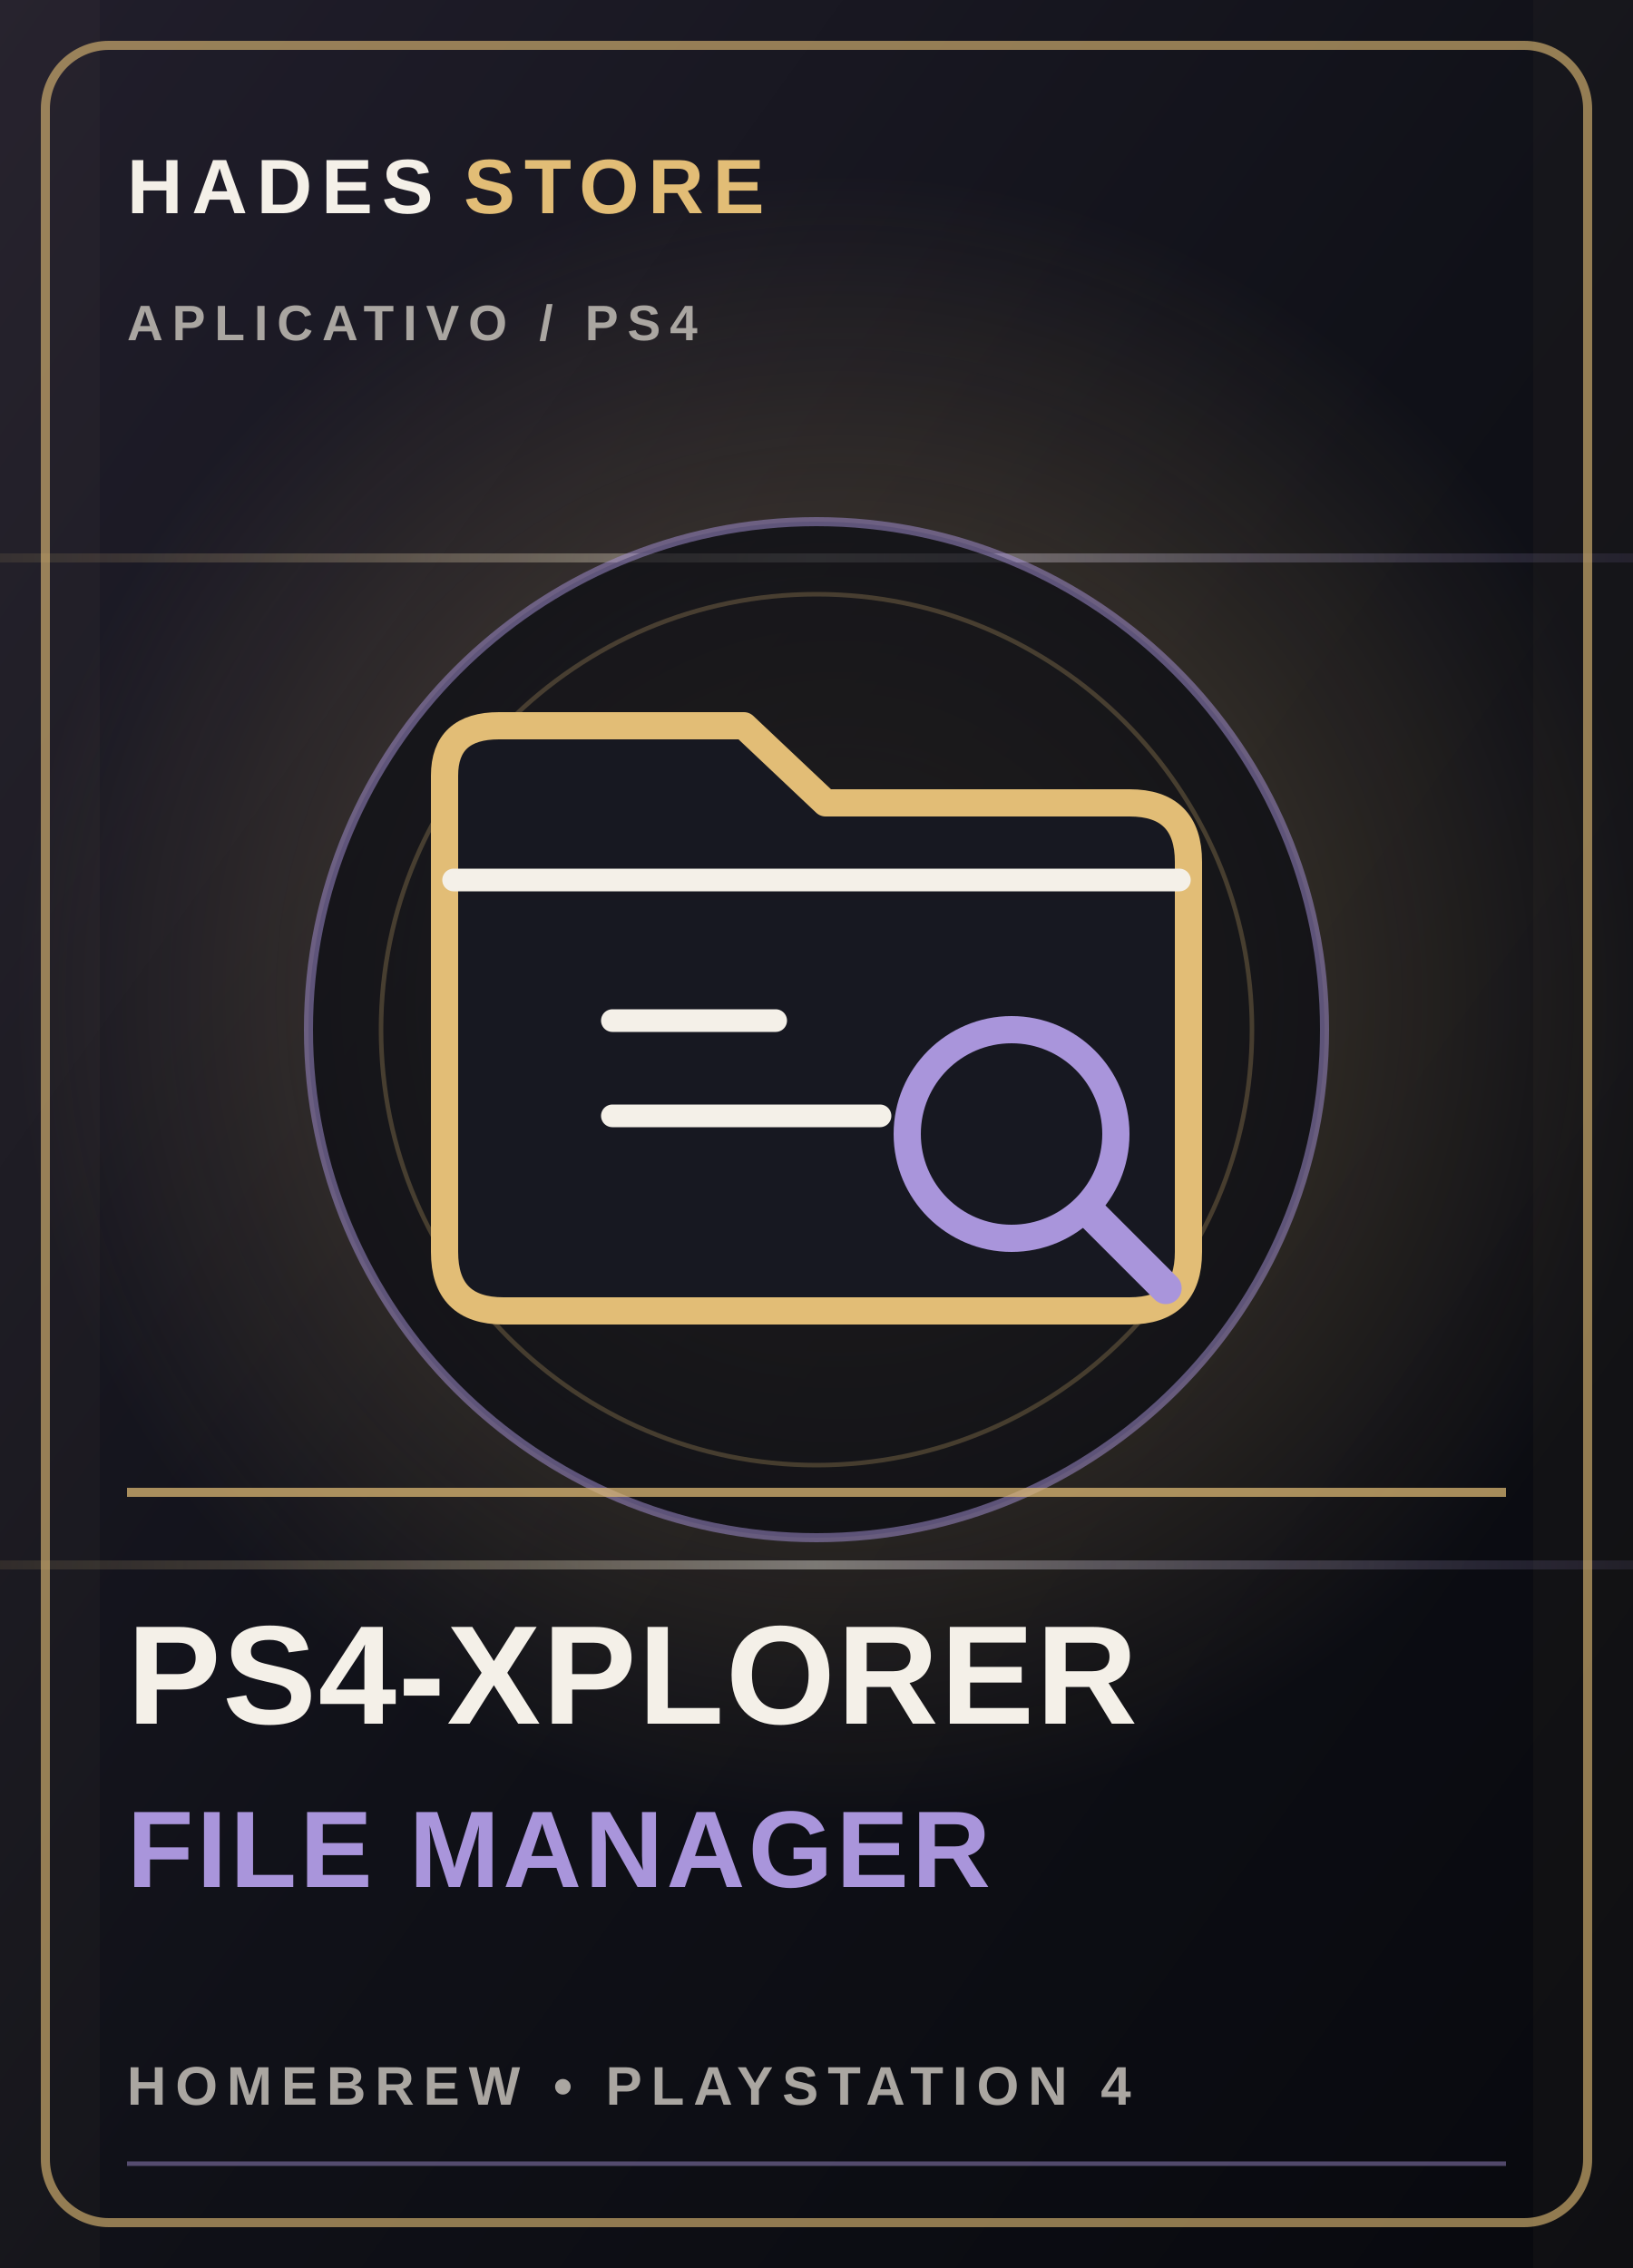
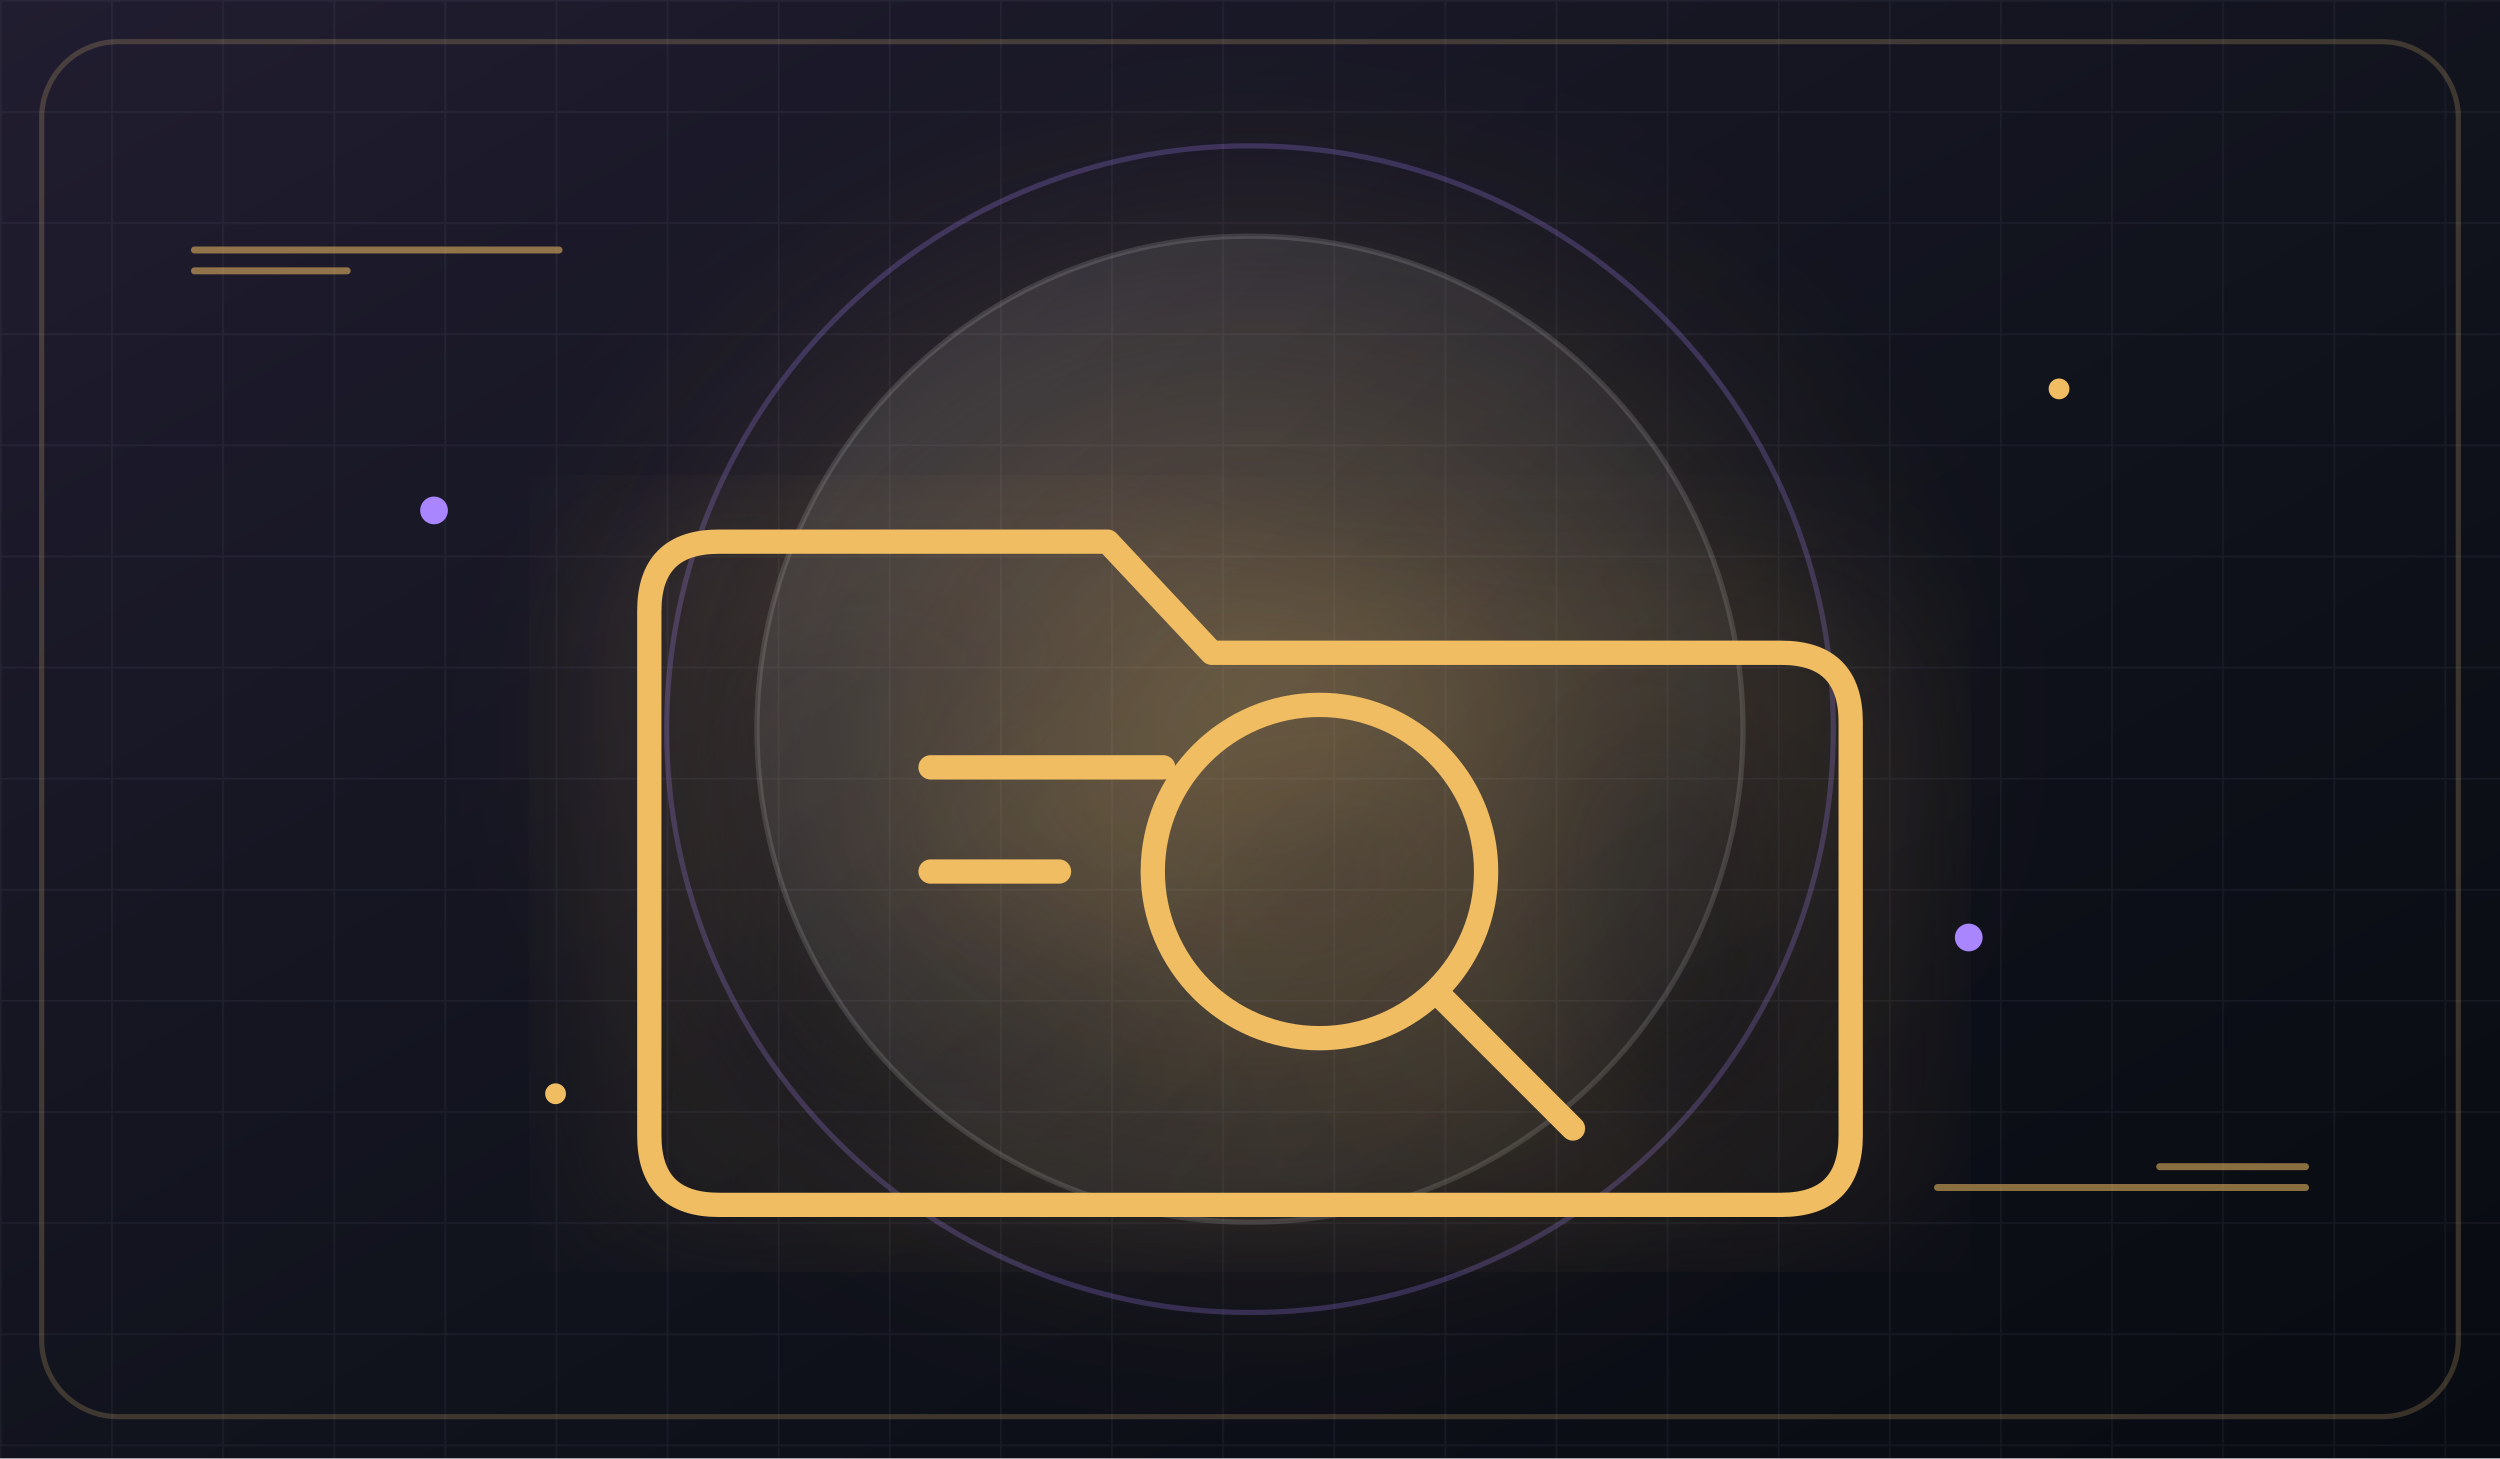
- <svg xmlns="http://www.w3.org/2000/svg" viewBox="0 0 360 500" role="img" aria-labelledby="title desc">
+ <svg xmlns="http://www.w3.org/2000/svg" viewBox="0 0 720 420" role="img" aria-label="Ilustração estilizada HADES Store">
  <defs>
-     <linearGradient id="bg-cover-4" x1="0" y1="0" x2="1" y2="1">
-       <stop stop-color="#211e2b" />
-       <stop offset=".52" stop-color="#101118" />
-       <stop offset="1" stop-color="#08090e" />
+     <linearGradient id="bg" x1="0" y1="0" x2="1" y2="1">
+       <stop stop-color="#211d30" />
+       <stop offset=".52" stop-color="#11131d" />
+       <stop offset="1" stop-color="#090b12" />
    </linearGradient>
-     <radialGradient id="glow-cover-4">
-       <stop stop-color="#e2bd76" stop-opacity=".34" />
-       <stop offset="1" stop-color="#e2bd76" stop-opacity="0" />
+     <radialGradient id="glow">
+       <stop stop-color="#f0bd62" stop-opacity=".32" />
+       <stop offset="1" stop-color="#f0bd62" stop-opacity="0" />
    </radialGradient>
-     <linearGradient id="foil-cover-4" x1="0" y1="0" x2="1" y2="0">
-       <stop stop-color="#e2bd76" stop-opacity=".1" />
-       <stop offset=".5" stop-color="#f4f0e8" stop-opacity=".42" />
-       <stop offset="1" stop-color="#a995db" stop-opacity=".1" />
+     <linearGradient id="glass" x1="0" y1="0" x2="1" y2="1">
+       <stop stop-color="#fff" stop-opacity=".1" />
+       <stop offset="1" stop-color="#fff" stop-opacity=".015" />
    </linearGradient>
+     <pattern id="grid" width="32" height="32" patternUnits="userSpaceOnUse">
+       <path d="M32 0H0v32" fill="none" stroke="#d9d5ec" stroke-opacity=".055" stroke-width="1" />
+     </pattern>
+     <filter id="soft">
+       <feGaussianBlur stdDeviation="24" />
+     </filter>
  </defs>
-   <rect width="360" height="500" fill="url(#bg-cover-4)" />
-   <circle cx="185" cy="220" r="183" fill="url(#glow-cover-4)" />
-   <path d="M0 123h360M0 345h360" stroke="url(#foil-cover-4)" stroke-width="2" />
-   <path d="M0 0h22v500H0zm338 0h22v500h-22z" fill="#e2bd76" opacity=".035" />
-   <rect x="10" y="10" width="340" height="480" rx="14" fill="none" stroke="#e2bd76" stroke-opacity=".62" stroke-width="2" />
-   <text x="28" y="47" fill="#f4f0e8" font-family="Arial,sans-serif" font-size="17" font-weight="800" letter-spacing="2">HADES <tspan fill="#e2bd76">STORE</tspan>
-   </text>
-   <text x="28" y="75" fill="#aaa6a1" font-family="Arial,sans-serif" font-size="11" font-weight="700" letter-spacing="2">APLICATIVO  /  PS4</text>
-   <circle cx="180" cy="227" r="112" fill="#0c0d14" fill-opacity=".72" stroke="#a995db" stroke-opacity=".5" stroke-width="2" />
-   <circle cx="180" cy="227" r="96" fill="none" stroke="#e2bd76" stroke-opacity=".24" stroke-width="1" />
-   <g color="#e2bd76">
-     <path d="M98 171q0-11 12-11h54l18 17h67q13 0 13 13v86q0 13-13 13H111q-13 0-13-13z" fill="#171821" stroke="currentColor" stroke-width="6" stroke-linejoin="round" />
-     <path d="M100 194h160m-125 31h36m-36 21h59" stroke="#f4f0e8" stroke-width="5" stroke-linecap="round" />
-     <circle cx="223" cy="250" r="23" fill="#171821" stroke="#a995db" stroke-width="6" />
-     <path d="m240 267 17 17" stroke="#a995db" stroke-width="7" stroke-linecap="round" />
+   <rect width="720" height="420" fill="url(#bg)" />
+   <rect width="720" height="420" fill="url(#grid)" />
+   <ellipse cx="360" cy="210" rx="205" ry="175" fill="url(#glow)" filter="url(#soft)" />
+   <circle cx="360" cy="210" r="168" fill="none" stroke="#a985ff" stroke-opacity=".24" stroke-width="1.5" />
+   <circle cx="360" cy="210" r="142" fill="url(#glass)" stroke="#fff" stroke-opacity=".13" stroke-width="1.5" />
+   <path d="M56 72h105M56 78h44M558 342h106M622 336h42" stroke="#f0bd62" stroke-opacity=".55" stroke-width="2" stroke-linecap="round" />
+   <g fill="none" stroke="#f0bd62" stroke-width="12" stroke-linecap="round" stroke-linejoin="round" filter="url(#soft)" opacity=".25">
+     <path d="M207 156h112l30 32h164q20 0 20 20v119q0 20-20 20H207q-20 0-20-20V176q0-20 20-20z" />
+     <circle cx="380" cy="251" r="48" />
+     <path d="m414 286 39 39m-185-104h67m-67 30h37" />
  </g>
-   <path d="M28 329h304" stroke="#e2bd76" stroke-opacity=".72" stroke-width="2" />
-   <text x="28" y="380" fill="#f4f0e8" font-family="Arial,sans-serif" font-size="31" font-weight="900" letter-spacing=".4">PS4-XPLORER</text>
-   <text x="28" y="416" fill="#a995db" font-family="Arial,sans-serif" font-size="24" font-weight="800" letter-spacing=".7">FILE MANAGER</text>
-   <text x="28" y="464" fill="#aaa6a1" font-family="Arial,sans-serif" font-size="12" font-weight="700" letter-spacing="2">HOMEBREW  •  PLAYSTATION 4</text>
-   <path d="M28 477h304" stroke="#a995db" stroke-opacity=".45" />
+   <g fill="none" stroke="#f0bd62" stroke-width="7" stroke-linecap="round" stroke-linejoin="round">
+     <path d="M207 156h112l30 32h164q20 0 20 20v119q0 20-20 20H207q-20 0-20-20V176q0-20 20-20z" />
+     <circle cx="380" cy="251" r="48" />
+     <path d="m414 286 39 39m-185-104h67m-67 30h37" />
+   </g>
+   <circle cx="125" cy="147" r="4" fill="#a985ff" />
+   <circle cx="593" cy="112" r="3" fill="#f0bd62" />
+   <circle cx="567" cy="270" r="4" fill="#a985ff" />
+   <circle cx="160" cy="315" r="3" fill="#f0bd62" />
+   <rect x="12" y="12" width="696" height="396" rx="22" fill="none" stroke="#e2bd76" stroke-opacity=".22" stroke-width="1.5" />
</svg>
